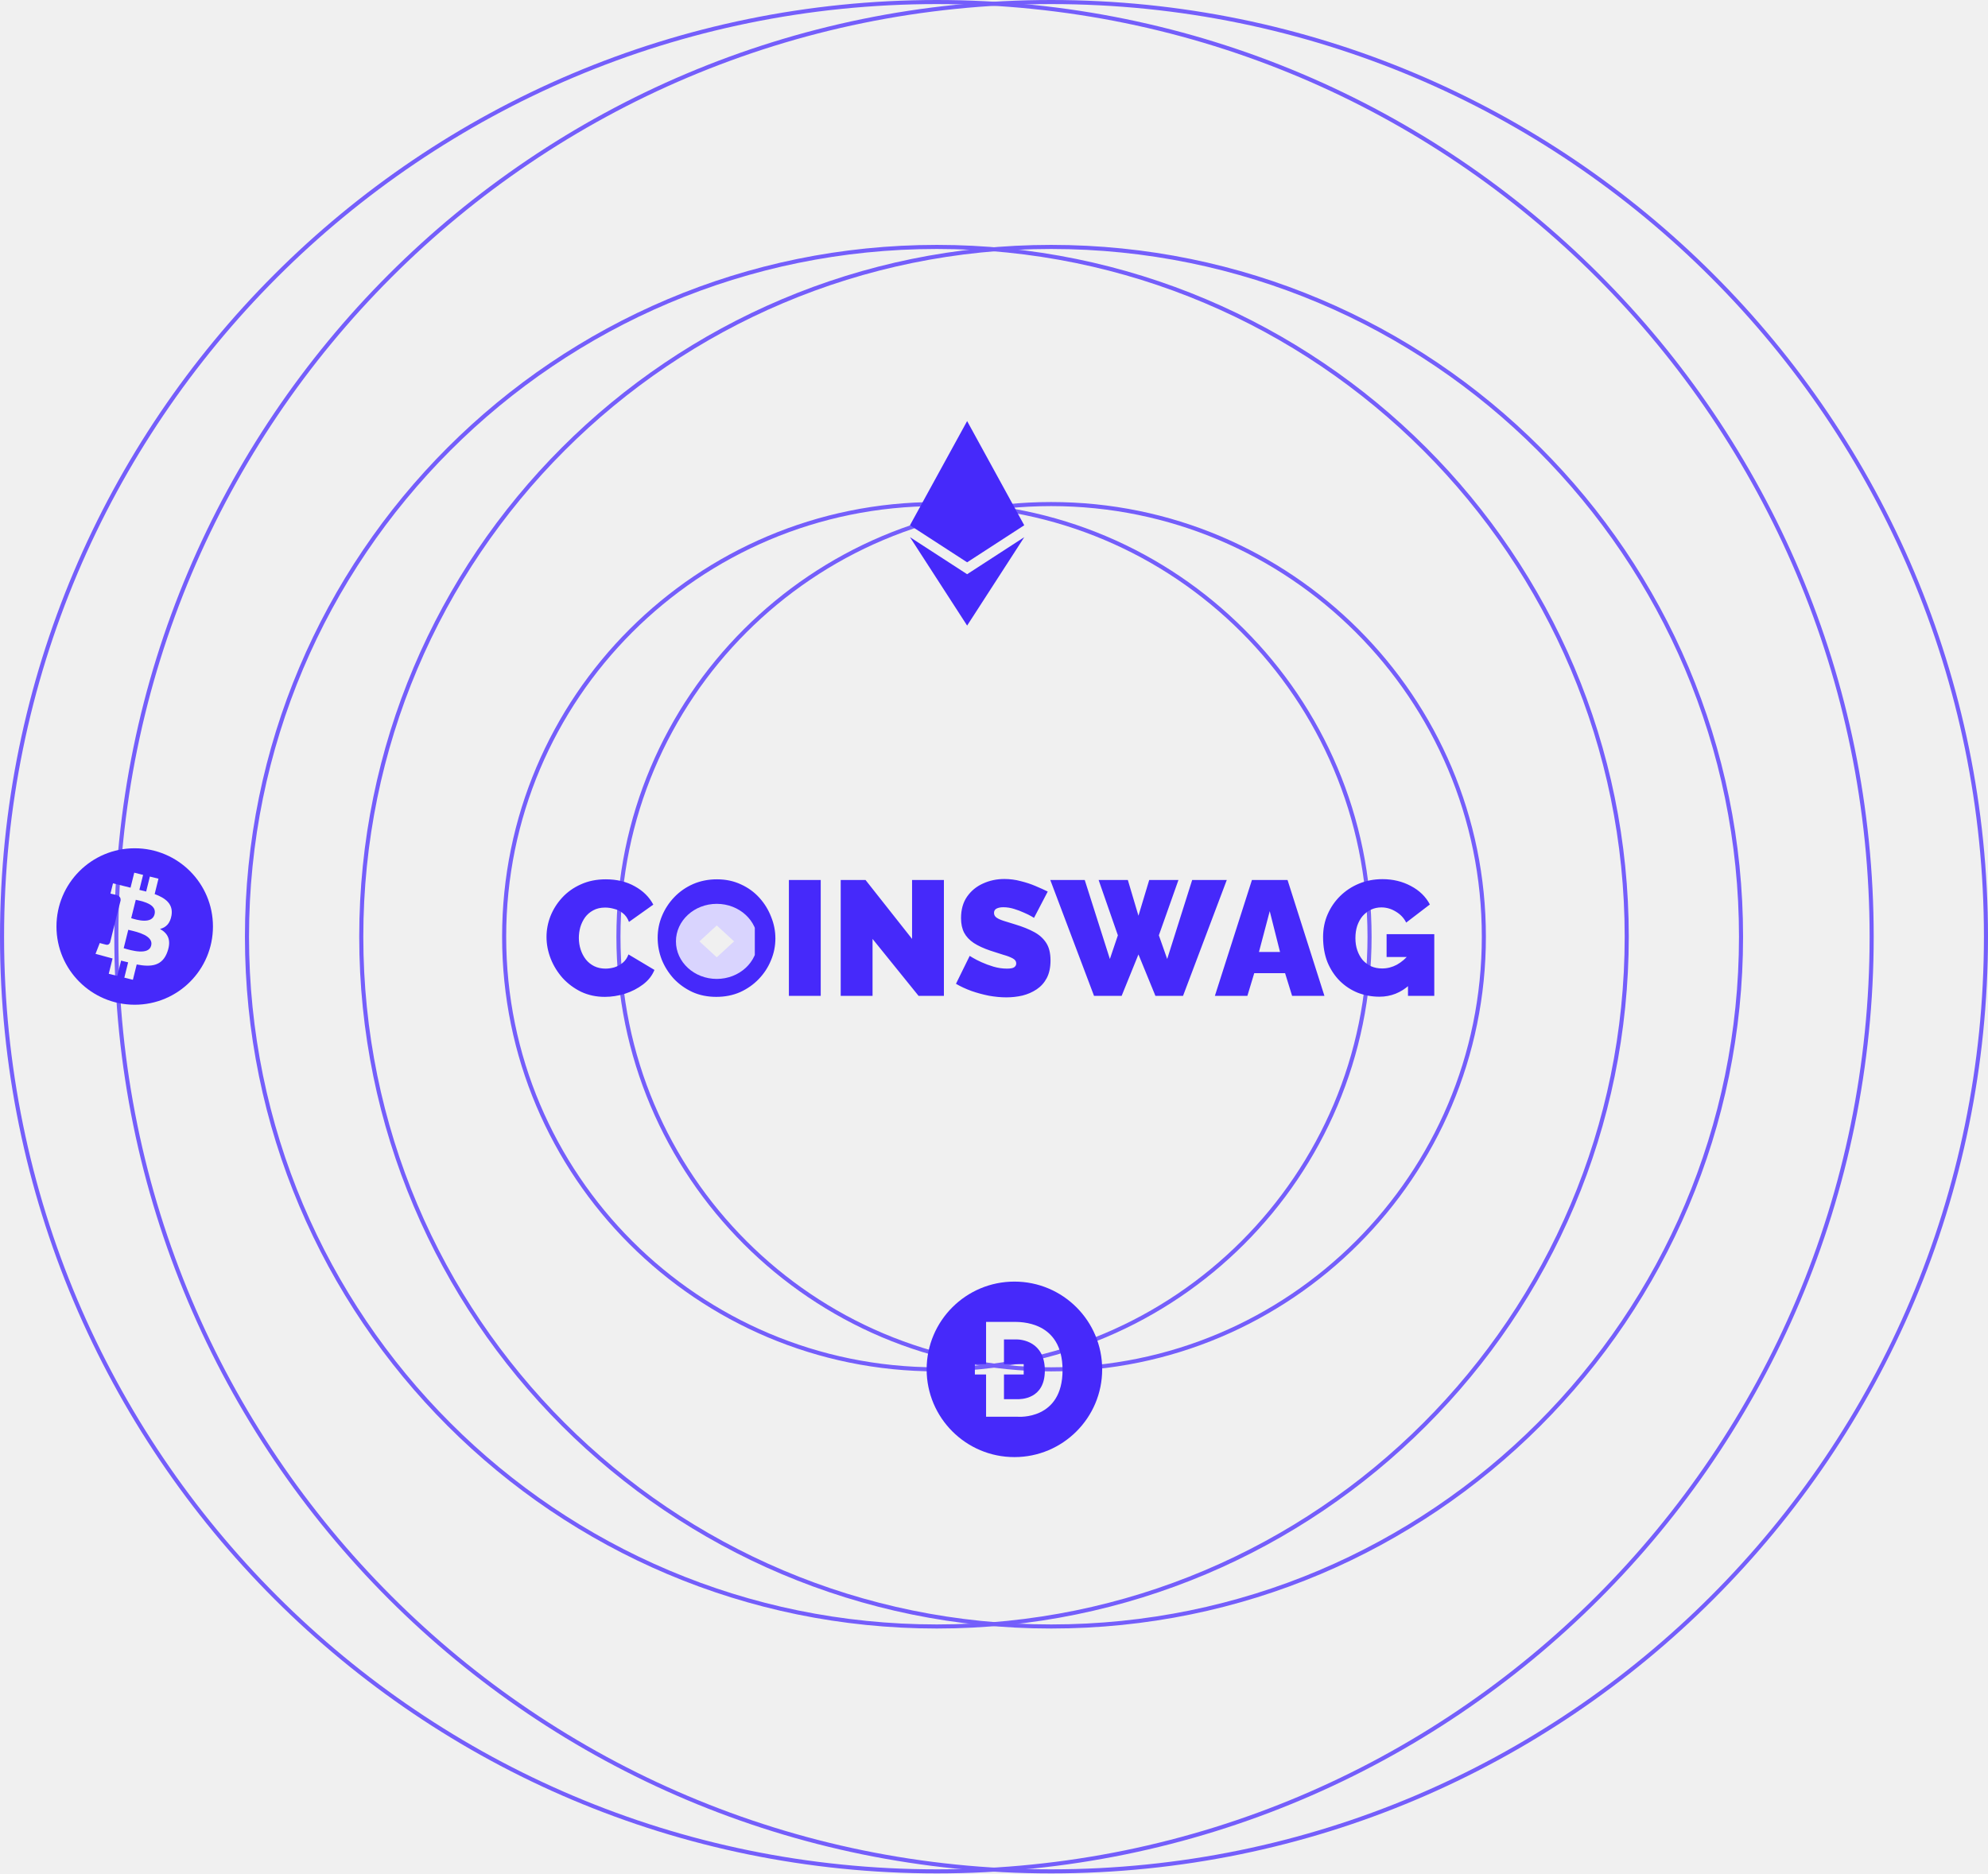
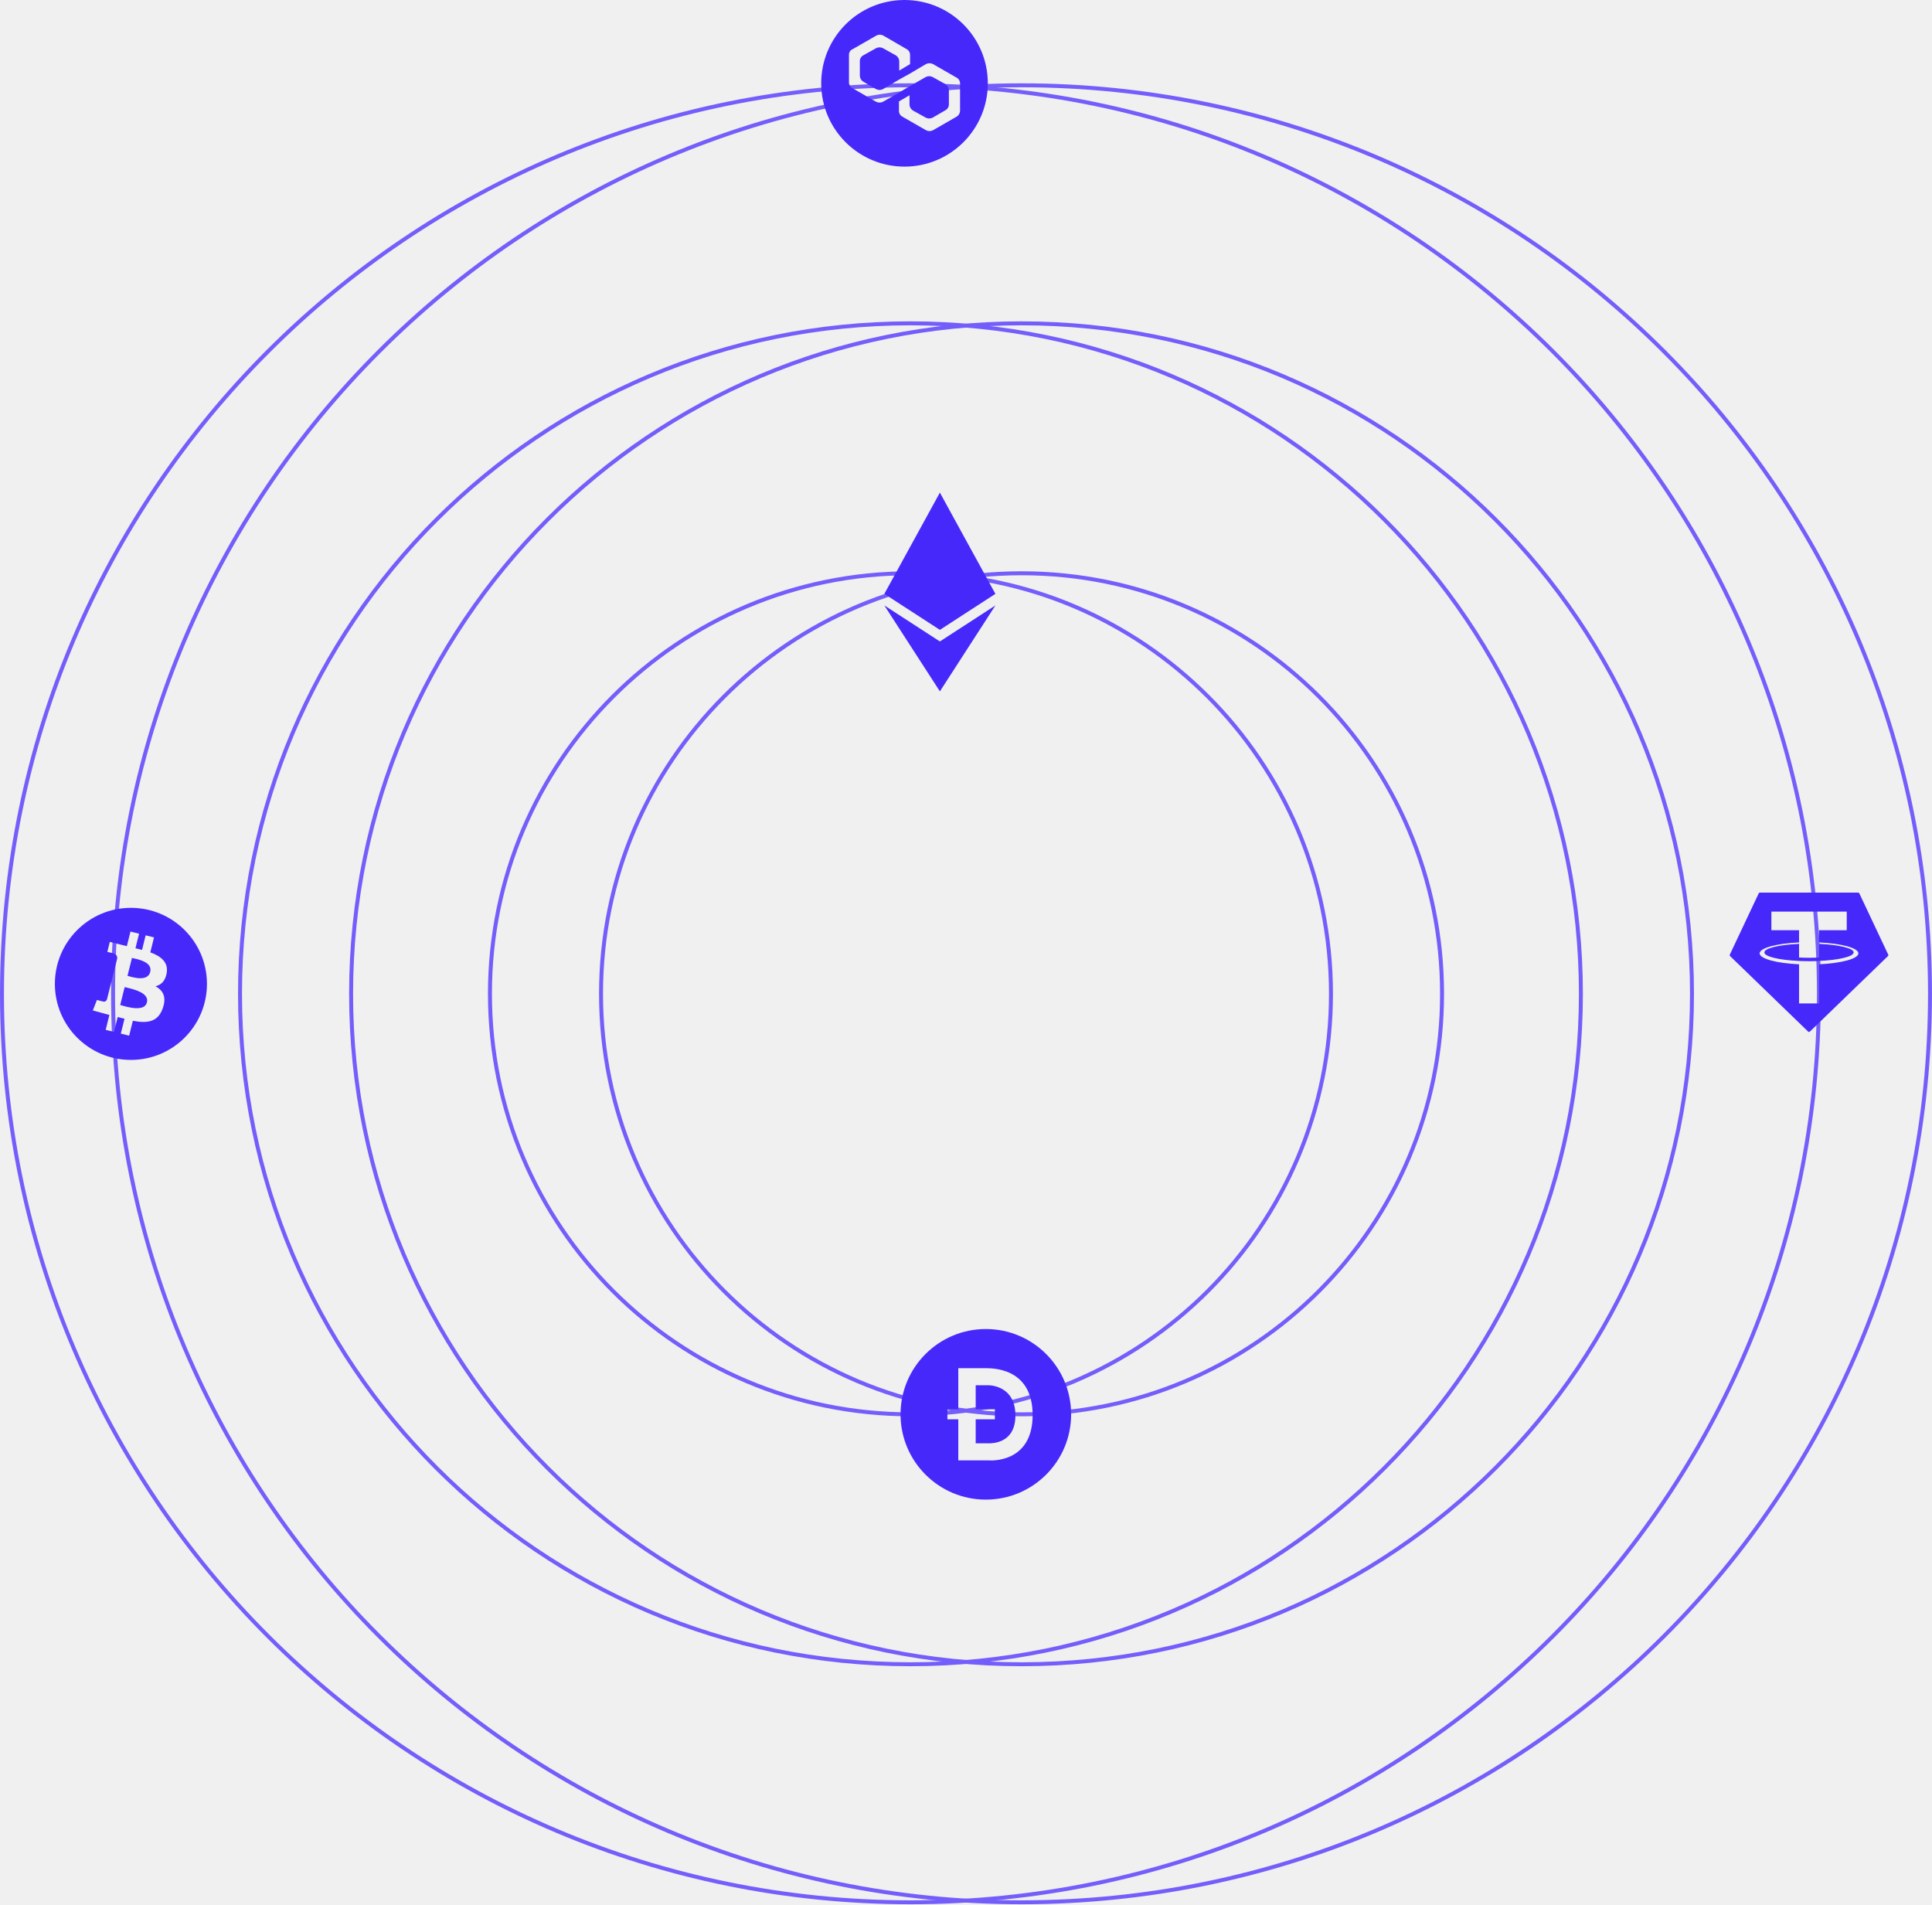
- <svg xmlns="http://www.w3.org/2000/svg" width="487" height="459" viewBox="0 0 487 459" fill="none">
-   <circle cx="229.5" cy="229.5" r="229" stroke="#745EFB" />
-   <circle cx="257.5" cy="229.5" r="229" stroke="#745EFB" />
-   <circle cx="229.5" cy="229.5" r="169" stroke="#745EFB" />
-   <circle cx="257.5" cy="229.5" r="169" stroke="#745EFB" />
-   <circle cx="229.5" cy="229.5" r="106" stroke="#745EFB" />
-   <circle cx="257.5" cy="229.5" r="106" stroke="#745EFB" />
-   <path d="M133.88 229.56C133.88 227.827 134.2 226.133 134.84 224.48C135.507 222.8 136.467 221.28 137.72 219.92C138.973 218.56 140.493 217.48 142.28 216.68C144.093 215.853 146.133 215.44 148.4 215.44C151.12 215.44 153.493 216.013 155.52 217.16C157.547 218.28 159.053 219.773 160.04 221.64L154.08 225.88C153.733 224.947 153.227 224.227 152.56 223.72C151.92 223.213 151.213 222.867 150.44 222.68C149.693 222.467 148.96 222.36 148.24 222.36C147.12 222.36 146.147 222.587 145.32 223.04C144.52 223.467 143.853 224.04 143.32 224.76C142.813 225.48 142.427 226.28 142.16 227.16C141.92 228.04 141.8 228.92 141.8 229.8C141.8 230.787 141.947 231.733 142.24 232.64C142.533 233.547 142.96 234.36 143.52 235.08C144.08 235.773 144.76 236.32 145.56 236.72C146.387 237.12 147.307 237.32 148.32 237.32C149.04 237.32 149.773 237.213 150.52 237C151.267 236.76 151.947 236.387 152.56 235.88C153.173 235.373 153.64 234.693 153.96 233.84L160.32 237.64C159.76 239.027 158.827 240.213 157.52 241.2C156.213 242.187 154.733 242.947 153.08 243.48C151.427 243.987 149.787 244.24 148.16 244.24C146.053 244.24 144.12 243.827 142.36 243C140.627 242.147 139.12 241.027 137.84 239.64C136.587 238.227 135.613 236.653 134.92 234.92C134.227 233.16 133.88 231.373 133.88 229.56ZM175.467 244.24C173.307 244.24 171.347 243.84 169.587 243.04C167.827 242.213 166.307 241.12 165.027 239.76C163.773 238.373 162.8 236.827 162.107 235.12C161.44 233.387 161.107 231.6 161.107 229.76C161.107 227.867 161.467 226.067 162.187 224.36C162.907 222.653 163.907 221.133 165.187 219.8C166.493 218.44 168.027 217.373 169.787 216.6C171.573 215.827 173.52 215.44 175.627 215.44C177.787 215.44 179.747 215.853 181.507 216.68C183.267 217.48 184.773 218.573 186.027 219.96C187.28 221.347 188.24 222.907 188.907 224.64C189.6 226.347 189.947 228.107 189.947 229.92C189.947 231.787 189.587 233.573 188.867 235.28C188.173 236.987 187.173 238.52 185.867 239.88C184.587 241.213 183.067 242.28 181.307 243.08C179.547 243.853 177.6 244.24 175.467 244.24ZM169.027 229.84C169.027 230.8 169.16 231.733 169.427 232.64C169.693 233.52 170.093 234.32 170.627 235.04C171.16 235.733 171.827 236.293 172.627 236.72C173.453 237.12 174.427 237.32 175.547 237.32C176.667 237.32 177.64 237.107 178.467 236.68C179.293 236.253 179.96 235.68 180.467 234.96C181 234.213 181.387 233.4 181.627 232.52C181.893 231.613 182.027 230.693 182.027 229.76C182.027 228.8 181.893 227.88 181.627 227C181.36 226.12 180.96 225.333 180.427 224.64C179.893 223.92 179.213 223.36 178.387 222.96C177.56 222.56 176.6 222.36 175.507 222.36C174.387 222.36 173.413 222.573 172.587 223C171.787 223.427 171.12 224 170.587 224.72C170.053 225.413 169.653 226.213 169.387 227.12C169.147 228 169.027 228.907 169.027 229.84ZM193.253 244V215.6H201.053V244H193.253ZM213.748 230.04V244H205.948V215.6H212.028L223.428 230.04V215.6H231.228V244H225.028L213.748 230.04ZM253.304 224.88C253.304 224.88 253.077 224.747 252.624 224.48C252.171 224.213 251.571 223.92 250.824 223.6C250.077 223.253 249.264 222.947 248.384 222.68C247.504 222.413 246.637 222.28 245.784 222.28C245.117 222.28 244.571 222.387 244.144 222.6C243.717 222.813 243.504 223.173 243.504 223.68C243.504 224.16 243.717 224.547 244.144 224.84C244.571 225.133 245.171 225.4 245.944 225.64C246.744 225.88 247.691 226.173 248.784 226.52C250.544 227.053 252.064 227.667 253.344 228.36C254.624 229.053 255.611 229.947 256.304 231.04C256.997 232.107 257.344 233.533 257.344 235.32C257.344 237.027 257.037 238.467 256.424 239.64C255.811 240.787 254.984 241.707 253.944 242.4C252.904 243.093 251.744 243.6 250.464 243.92C249.184 244.213 247.877 244.36 246.544 244.36C245.184 244.36 243.757 244.227 242.264 243.96C240.797 243.667 239.371 243.28 237.984 242.8C236.597 242.293 235.331 241.707 234.184 241.04L237.544 234.2C237.544 234.2 237.811 234.36 238.344 234.68C238.877 235 239.584 235.36 240.464 235.76C241.344 236.16 242.317 236.52 243.384 236.84C244.477 237.16 245.571 237.32 246.664 237.32C247.517 237.32 248.104 237.213 248.424 237C248.771 236.76 248.944 236.453 248.944 236.08C248.944 235.52 248.651 235.093 248.064 234.8C247.477 234.48 246.704 234.187 245.744 233.92C244.811 233.627 243.771 233.293 242.624 232.92C240.971 232.36 239.611 231.733 238.544 231.04C237.477 230.32 236.691 229.48 236.184 228.52C235.677 227.533 235.424 226.347 235.424 224.96C235.424 222.853 235.917 221.093 236.904 219.68C237.891 218.267 239.184 217.2 240.784 216.48C242.411 215.733 244.157 215.36 246.024 215.36C247.411 215.36 248.744 215.533 250.024 215.88C251.331 216.2 252.544 216.6 253.664 217.08C254.811 217.56 255.811 218.013 256.664 218.44L253.304 224.88ZM269.126 215.6H276.286L278.886 224.36L281.526 215.6H288.686L283.886 229.16L285.926 234.96L292.046 215.6H300.526L289.806 244H283.046L278.886 233.84L274.766 244H268.006L257.286 215.6H265.726L271.886 234.96L273.846 229.16L269.126 215.6ZM306.688 215.6H315.408L324.448 244H316.528L314.808 238.44H307.248L305.568 244H297.607L306.688 215.6ZM313.568 233.24L311.048 223.24L308.408 233.24H313.568ZM337.915 244.2C336.075 244.2 334.315 243.88 332.635 243.24C330.982 242.573 329.515 241.613 328.235 240.36C326.955 239.08 325.942 237.547 325.195 235.76C324.475 233.947 324.115 231.88 324.115 229.56C324.115 227.56 324.489 225.707 325.235 224C325.982 222.293 327.009 220.8 328.315 219.52C329.649 218.213 331.195 217.2 332.955 216.48C334.715 215.76 336.622 215.4 338.675 215.4C341.235 215.4 343.555 215.96 345.635 217.08C347.715 218.173 349.262 219.68 350.275 221.6L344.475 226.04C343.915 224.92 343.075 224.027 341.955 223.36C340.835 222.667 339.649 222.32 338.395 222.32C337.462 222.32 336.609 222.507 335.835 222.88C335.062 223.253 334.382 223.773 333.795 224.44C333.235 225.107 332.795 225.907 332.475 226.84C332.182 227.747 332.035 228.747 332.035 229.84C332.035 230.96 332.195 231.973 332.515 232.88C332.835 233.787 333.275 234.573 333.835 235.24C334.422 235.88 335.115 236.387 335.915 236.76C336.715 237.107 337.609 237.28 338.595 237.28C339.849 237.28 341.049 236.973 342.195 236.36C343.342 235.72 344.382 234.827 345.315 233.68V241.28C343.182 243.227 340.715 244.2 337.915 244.2ZM344.915 234.48H339.675V228.88H351.355V244H344.915V234.48Z" fill="#4629FA" />
+ <svg xmlns="http://www.w3.org/2000/svg" width="487" height="480" viewBox="0 0 487 480" fill="none">
+   <circle cx="229.5" cy="250.5" r="229" stroke="#745EFB" />
+   <circle cx="257.5" cy="250.5" r="229" stroke="#745EFB" />
+   <circle cx="229.5" cy="250.5" r="169" stroke="#745EFB" />
+   <circle cx="257.5" cy="250.5" r="169" stroke="#745EFB" />
+   <circle cx="229.5" cy="250.5" r="106" stroke="#745EFB" />
+   <circle cx="257.5" cy="250.5" r="106" stroke="#745EFB" />
  <g clip-path="url(#clip0_0_1)">
-     <path d="M175.585 239.843C170.062 239.843 165.585 235.725 165.585 230.645C165.585 225.564 170.062 221.446 175.585 221.446C181.108 221.446 185.585 225.564 185.585 230.645C185.585 235.725 181.108 239.843 175.585 239.843ZM175.585 226.742L171.342 230.645L175.585 234.547L179.827 230.645L175.585 226.742Z" fill="#D9D4FE" />
+     <path d="M228 0C216.401 0 207 9.401 207 21C207 32.599 216.401 42 228 42C239.599 42 249 32.599 249 21C249 9.401 239.599 0 228 0ZM221.469 8.775C221.879 8.707 222.299 8.776 222.665 8.972L228.526 12.379C228.795 12.52 229.02 12.733 229.175 12.996C229.329 13.258 229.407 13.558 229.4 13.862V16.157L226.667 17.787V15.419C226.657 15.116 226.57 14.821 226.415 14.562C226.259 14.302 226.04 14.086 225.778 13.935L222.592 12.157C222.319 12.011 222.014 11.934 221.704 11.934C221.393 11.934 221.088 12.011 220.815 12.157L217.63 13.935C217.357 14.074 217.129 14.287 216.972 14.549C216.815 14.811 216.734 15.112 216.74 15.418V19.117C216.75 19.42 216.837 19.715 216.992 19.975C217.148 20.234 217.367 20.45 217.629 20.601L220.815 22.455C221.088 22.6 221.394 22.677 221.704 22.677C222.014 22.677 222.319 22.6 222.592 22.455L226.6 20.083L229.4 18.527L233.408 16.157C233.681 16.011 233.986 15.935 234.296 15.935C234.606 15.935 234.912 16.011 235.185 16.157L241.111 19.562C241.383 19.701 241.611 19.913 241.769 20.175C241.926 20.437 242.006 20.738 242 21.044V27.935C241.991 28.236 241.905 28.53 241.751 28.789C241.596 29.047 241.379 29.263 241.118 29.415L235.193 32.822C234.919 32.969 234.614 33.045 234.304 33.045C233.993 33.045 233.688 32.969 233.414 32.822L227.488 29.416C227.216 29.277 226.989 29.064 226.832 28.802C226.675 28.54 226.594 28.239 226.6 27.933V25.564L229.26 24.01V26.389C229.27 26.691 229.357 26.985 229.513 27.244C229.668 27.503 229.887 27.719 230.149 27.87L233.335 29.647C233.608 29.794 233.913 29.87 234.224 29.87C234.534 29.87 234.839 29.794 235.112 29.647L238.298 27.797C238.569 27.658 238.797 27.445 238.954 27.183C239.111 26.922 239.191 26.621 239.186 26.316V22.686C239.176 22.383 239.089 22.088 238.934 21.829C238.779 21.569 238.56 21.354 238.298 21.203L235.112 19.425C234.839 19.279 234.534 19.203 234.224 19.203C233.914 19.203 233.608 19.279 233.335 19.425L229.341 21.714L226.6 23.343L222.592 25.64C222.319 25.786 222.014 25.862 221.704 25.862C221.394 25.862 221.088 25.786 220.815 25.64L214.889 22.225C214.618 22.087 214.391 21.875 214.234 21.615C214.076 21.354 213.995 21.054 214 20.75V13.862C213.984 13.545 214.069 13.231 214.242 12.965C214.414 12.699 214.667 12.494 214.962 12.379L220.888 8.972C221.069 8.875 221.266 8.808 221.469 8.775Z" fill="#4629FA" />
  </g>
  <g clip-path="url(#clip1_0_1)">
-     <path d="M249.016 328.168H245.943V334.224H250.775V336.76H245.943V342.815H249.166C249.994 342.815 255.964 342.909 255.955 335.769C255.946 328.629 250.164 328.168 249.016 328.168ZM248.5 314C236.627 314 227 323.627 227 335.5C227 347.373 236.627 357 248.5 357C260.373 357 270 347.373 270 335.5C270 323.627 260.373 314 248.5 314ZM249.346 347.112H241.559V336.76H238.814V334.224H241.559V323.874H248.242C249.822 323.874 260.295 323.546 260.295 335.688C260.293 348.029 249.346 347.112 249.346 347.112Z" fill="#4629FA" />
+     <path d="M249.016 349.168H245.943V355.224H250.775V357.76H245.943V363.815H249.166C249.994 363.815 255.964 363.909 255.955 356.769C255.946 349.629 250.164 349.168 249.016 349.168ZM248.5 335C236.627 335 227 344.627 227 356.5C227 368.373 236.627 378 248.5 378C260.373 378 270 368.373 270 356.5C270 344.627 260.373 335 248.5 335ZM249.346 368.112H241.559V357.76H238.814V355.224H241.559V344.874H248.242C249.822 344.874 260.295 344.546 260.295 356.688C260.293 369.029 249.346 368.112 249.346 368.112Z" fill="#4629FA" />
  </g>
-   <path d="M33 246.167C43.586 246.167 52.167 237.586 52.167 227C52.167 216.414 43.586 207.833 33 207.833C22.414 207.833 13.833 216.414 13.833 227C13.833 237.586 22.414 246.167 33 246.167ZM42.02 224.248C41.686 226.266 40.63 227.251 39.2 227.6C41.102 228.664 42.018 230.279 41.038 233.114C39.821 236.668 37.096 236.99 33.487 236.302L32.555 240.053L30.459 239.533L31.388 235.782C31.15 235.72 30.912 235.661 30.673 235.608C30.343 235.531 30.002 235.453 29.665 235.355L28.735 239.106L26.642 238.588L27.572 234.835L23.401 233.701L24.436 231.048C24.436 231.048 26.012 231.481 25.989 231.454C26.572 231.596 26.857 231.186 26.974 230.902L28.461 224.89L29.546 220.616C29.592 220.154 29.447 219.548 28.594 219.318C28.651 219.285 27.06 218.939 27.06 218.939L27.679 216.424L31.978 217.49L32.889 213.815L35.055 214.352L34.144 218.026C34.702 218.149 35.244 218.295 35.804 218.438L36.713 214.764L38.821 215.285L37.886 219.055C40.544 220.033 42.459 221.476 42.02 224.248ZM32.245 224.995C33.504 225.375 37.238 226.496 37.866 223.999C38.453 221.622 35.218 220.897 33.715 220.56C33.536 220.522 33.386 220.487 33.264 220.455L32.139 224.965L32.245 224.995ZM30.301 232.317L30.483 232.372C32.036 232.832 36.437 234.142 37.035 231.663C37.648 229.275 33.692 228.346 31.919 227.928C31.724 227.883 31.559 227.843 31.424 227.809L30.301 232.317Z" fill="#4629FA" />
-   <path d="M250.908 128.691L236.917 137.769L222.917 128.691L236.917 103.167L250.908 128.691ZM236.917 140.687L222.917 131.609L236.917 153.272L250.917 131.606L236.917 140.687Z" fill="#4629FA" />
+   <path d="M467.257 240.067C467.257 241.119 463.527 241.998 458.527 242.22L458.53 242.222C457.698 242.268 456.864 242.286 456.03 242.278C454.732 242.278 453.813 242.239 453.49 242.224C448.48 242 444.74 241.12 444.74 240.067C444.74 239.014 448.48 238.133 453.49 237.907V241.346C453.817 241.371 454.755 241.426 456.052 241.426C457.607 241.426 458.385 241.359 458.527 241.347V237.911C463.527 238.134 467.257 239.016 467.257 240.067ZM475.907 240.986L456.207 260.038C456.151 260.092 456.076 260.122 455.999 260.122C455.922 260.122 455.848 260.092 455.792 260.038L436.093 240.986C436.047 240.942 436.016 240.884 436.005 240.821C435.994 240.758 436.002 240.693 436.029 240.636L443.323 225.173C443.347 225.121 443.386 225.078 443.434 225.047C443.482 225.016 443.538 225 443.595 225H468.409C468.465 225.001 468.519 225.018 468.567 225.048C468.614 225.079 468.651 225.122 468.675 225.173L475.971 240.636C475.998 240.693 476.006 240.758 475.995 240.821C475.984 240.884 475.953 240.942 475.907 240.986ZM468.444 240.306C468.444 238.95 464.19 237.816 458.532 237.552V234.477H465.509V229.784H446.513V234.477H453.488V237.554C447.818 237.816 443.555 238.95 443.555 240.308C443.555 241.667 447.818 242.797 453.488 243.063V252.924H458.53V243.06C464.187 242.796 468.444 241.664 468.444 240.306Z" fill="#4629FA" />
+   <path d="M33 267.167C43.586 267.167 52.167 258.586 52.167 248C52.167 237.414 43.586 228.833 33 228.833C22.414 228.833 13.833 237.414 13.833 248C13.833 258.586 22.414 267.167 33 267.167ZM42.02 245.248C41.686 247.266 40.63 248.251 39.2 248.6C41.102 249.664 42.018 251.279 41.038 254.114C39.821 257.668 37.096 257.99 33.487 257.302L32.555 261.053L30.459 260.533L31.388 256.782C31.15 256.72 30.912 256.661 30.673 256.608C30.343 256.531 30.002 256.453 29.665 256.355L28.735 260.106L26.642 259.588L27.572 255.835L23.401 254.701L24.436 252.048C24.436 252.048 26.012 252.481 25.989 252.454C26.572 252.596 26.857 252.186 26.974 251.902L28.461 245.89L29.546 241.616C29.592 241.154 29.447 240.548 28.594 240.318C28.651 240.285 27.06 239.939 27.06 239.939L27.679 237.424L31.978 238.49L32.889 234.815L35.055 235.352L34.144 239.026C34.702 239.149 35.244 239.295 35.804 239.438L36.713 235.764L38.821 236.285L37.886 240.055C40.544 241.033 42.459 242.476 42.02 245.248ZM32.245 245.995C33.504 246.375 37.238 247.496 37.866 244.999C38.453 242.622 35.218 241.897 33.715 241.56C33.536 241.522 33.386 241.487 33.264 241.455L32.139 245.965L32.245 245.995ZM30.301 253.317L30.483 253.372C32.036 253.832 36.437 255.142 37.035 252.663C37.648 250.275 33.692 249.346 31.919 248.928C31.724 248.883 31.559 248.843 31.424 248.809L30.301 253.317Z" fill="#4629FA" />
+   <path d="M250.908 149.691L236.917 158.769L222.917 149.691L236.917 124.167L250.908 149.691ZM236.917 161.687L222.917 152.609L236.917 174.272L250.917 152.606L236.917 161.687Z" fill="#4629FA" />
  <defs>
    <clipPath id="clip0_0_1">
-       <rect width="24" height="22.077" fill="white" transform="translate(160.905 217.878)" />
+       <rect width="42" height="42" fill="white" transform="translate(207)" />
    </clipPath>
    <clipPath id="clip1_0_1">
-       <rect width="43" height="43" fill="white" transform="translate(227 314)" />
+       <rect width="43" height="43" fill="white" transform="translate(227 335)" />
    </clipPath>
  </defs>
</svg>
